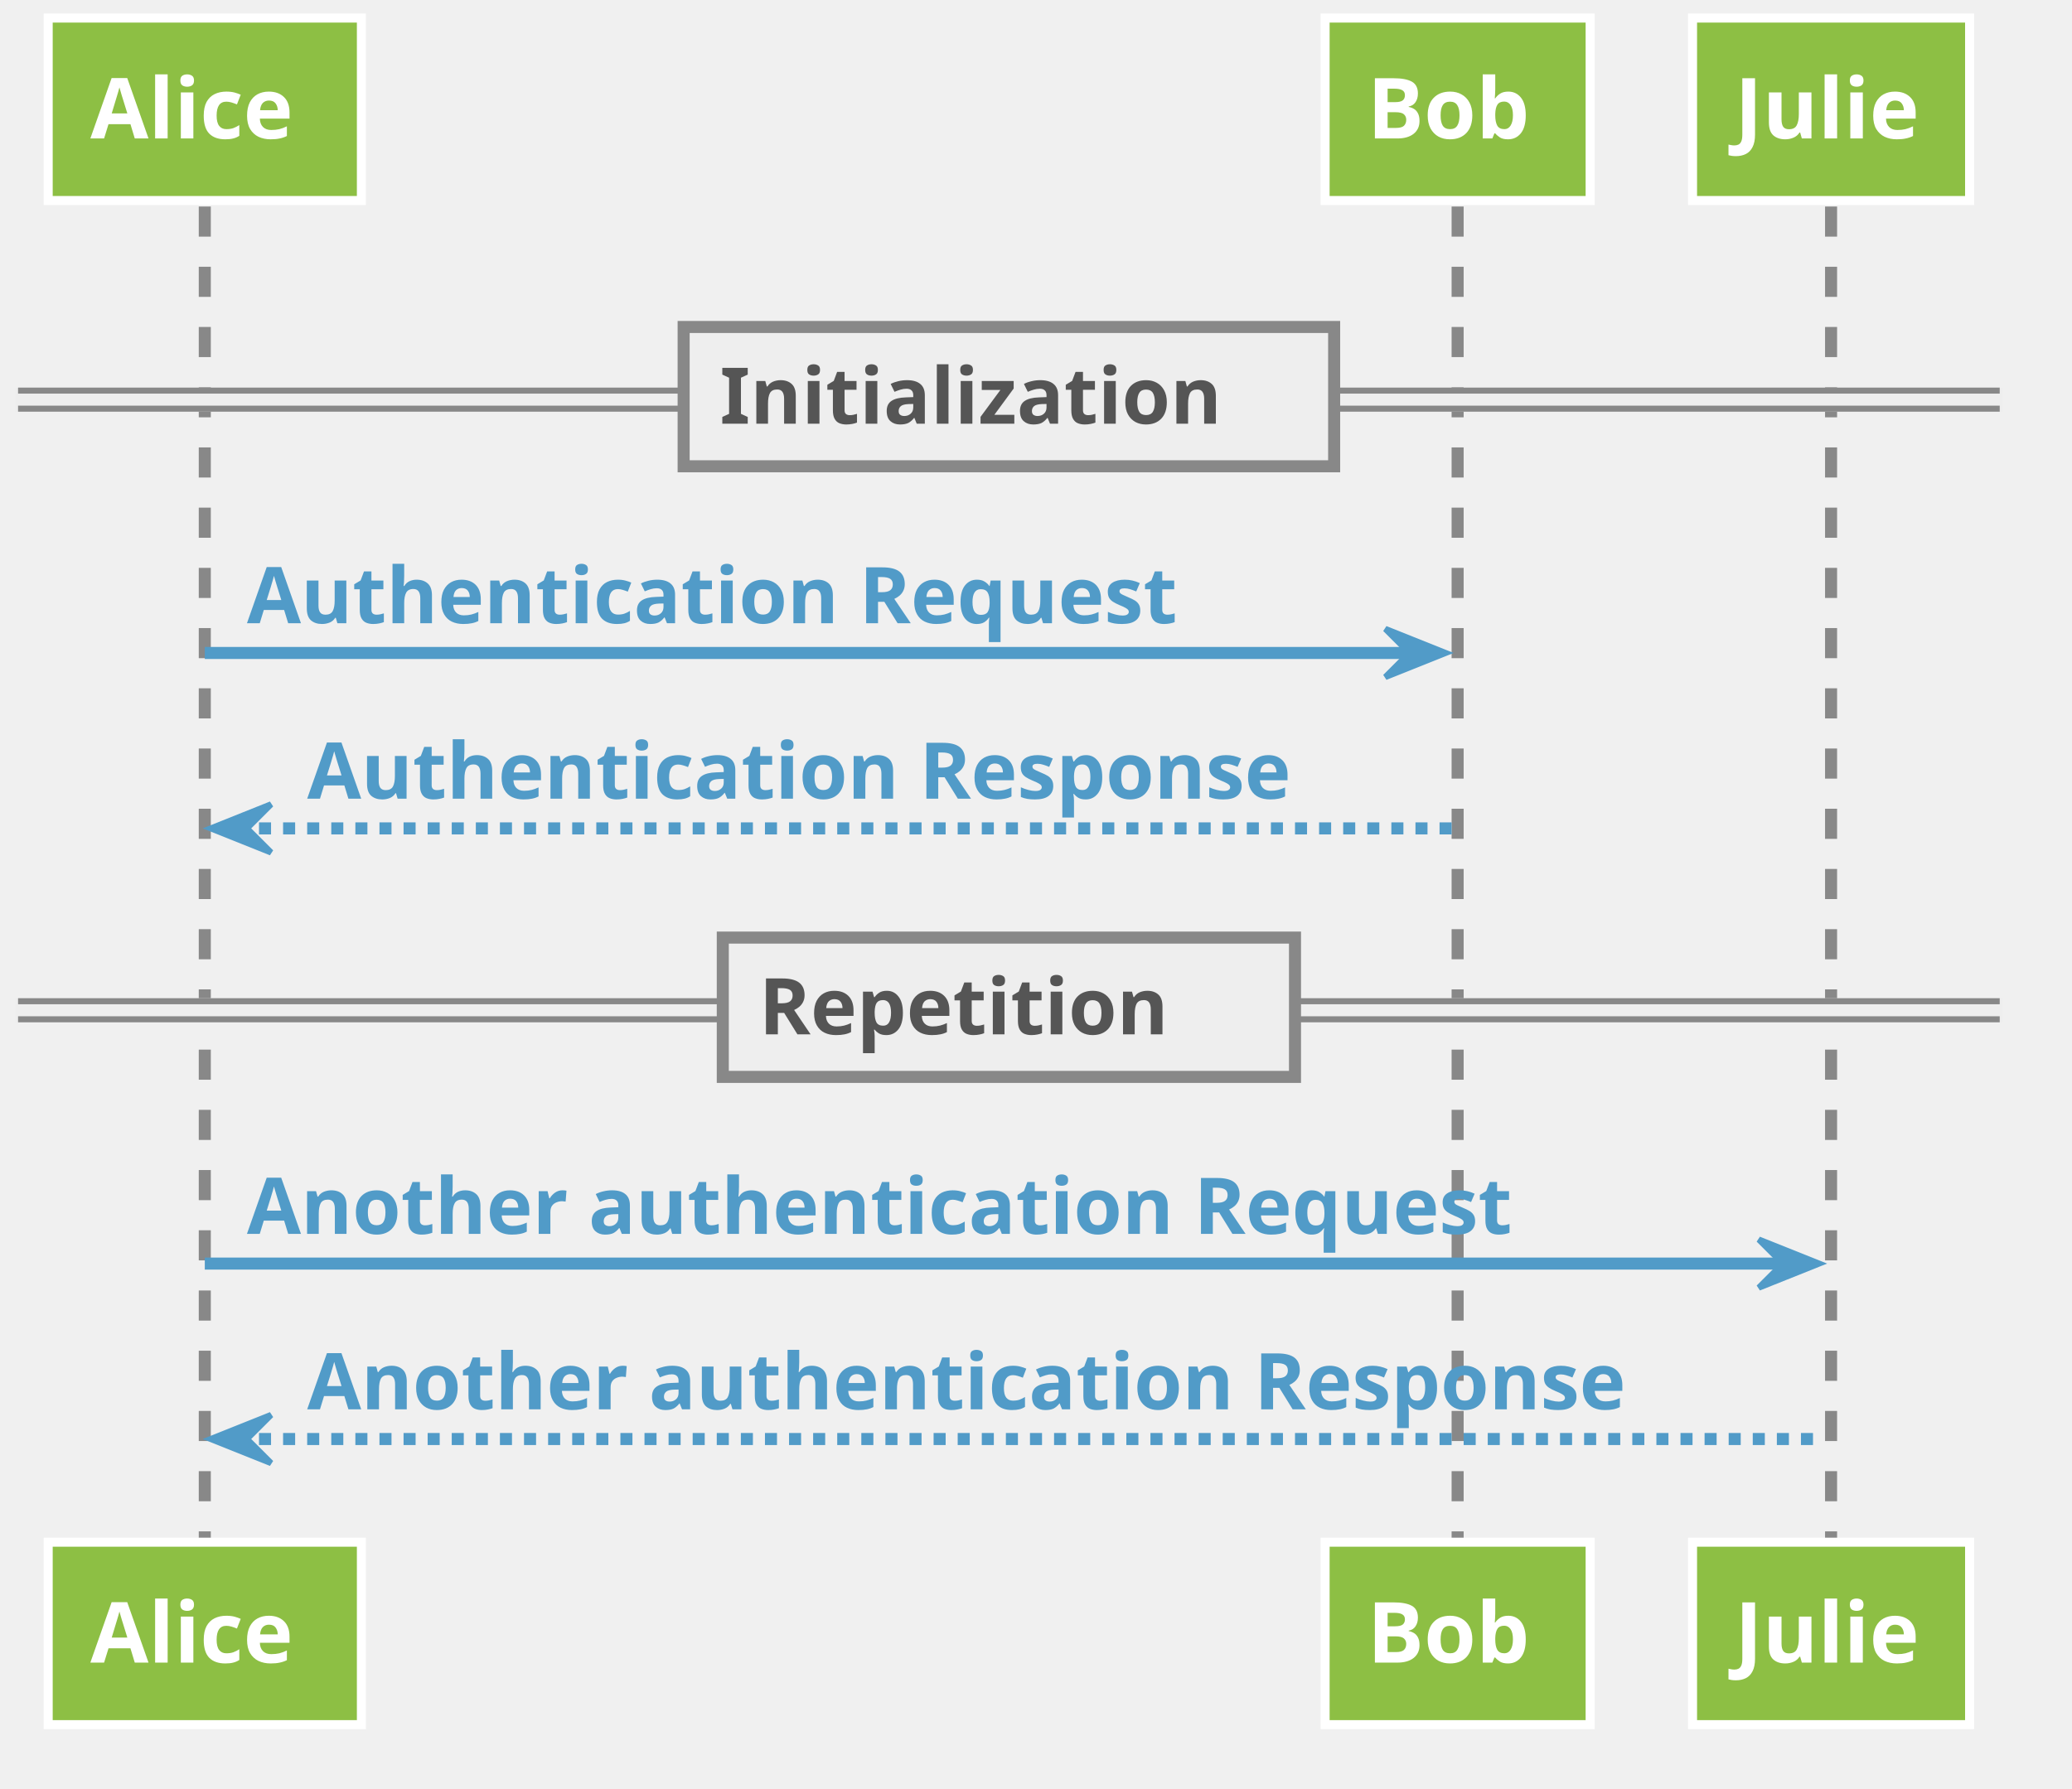
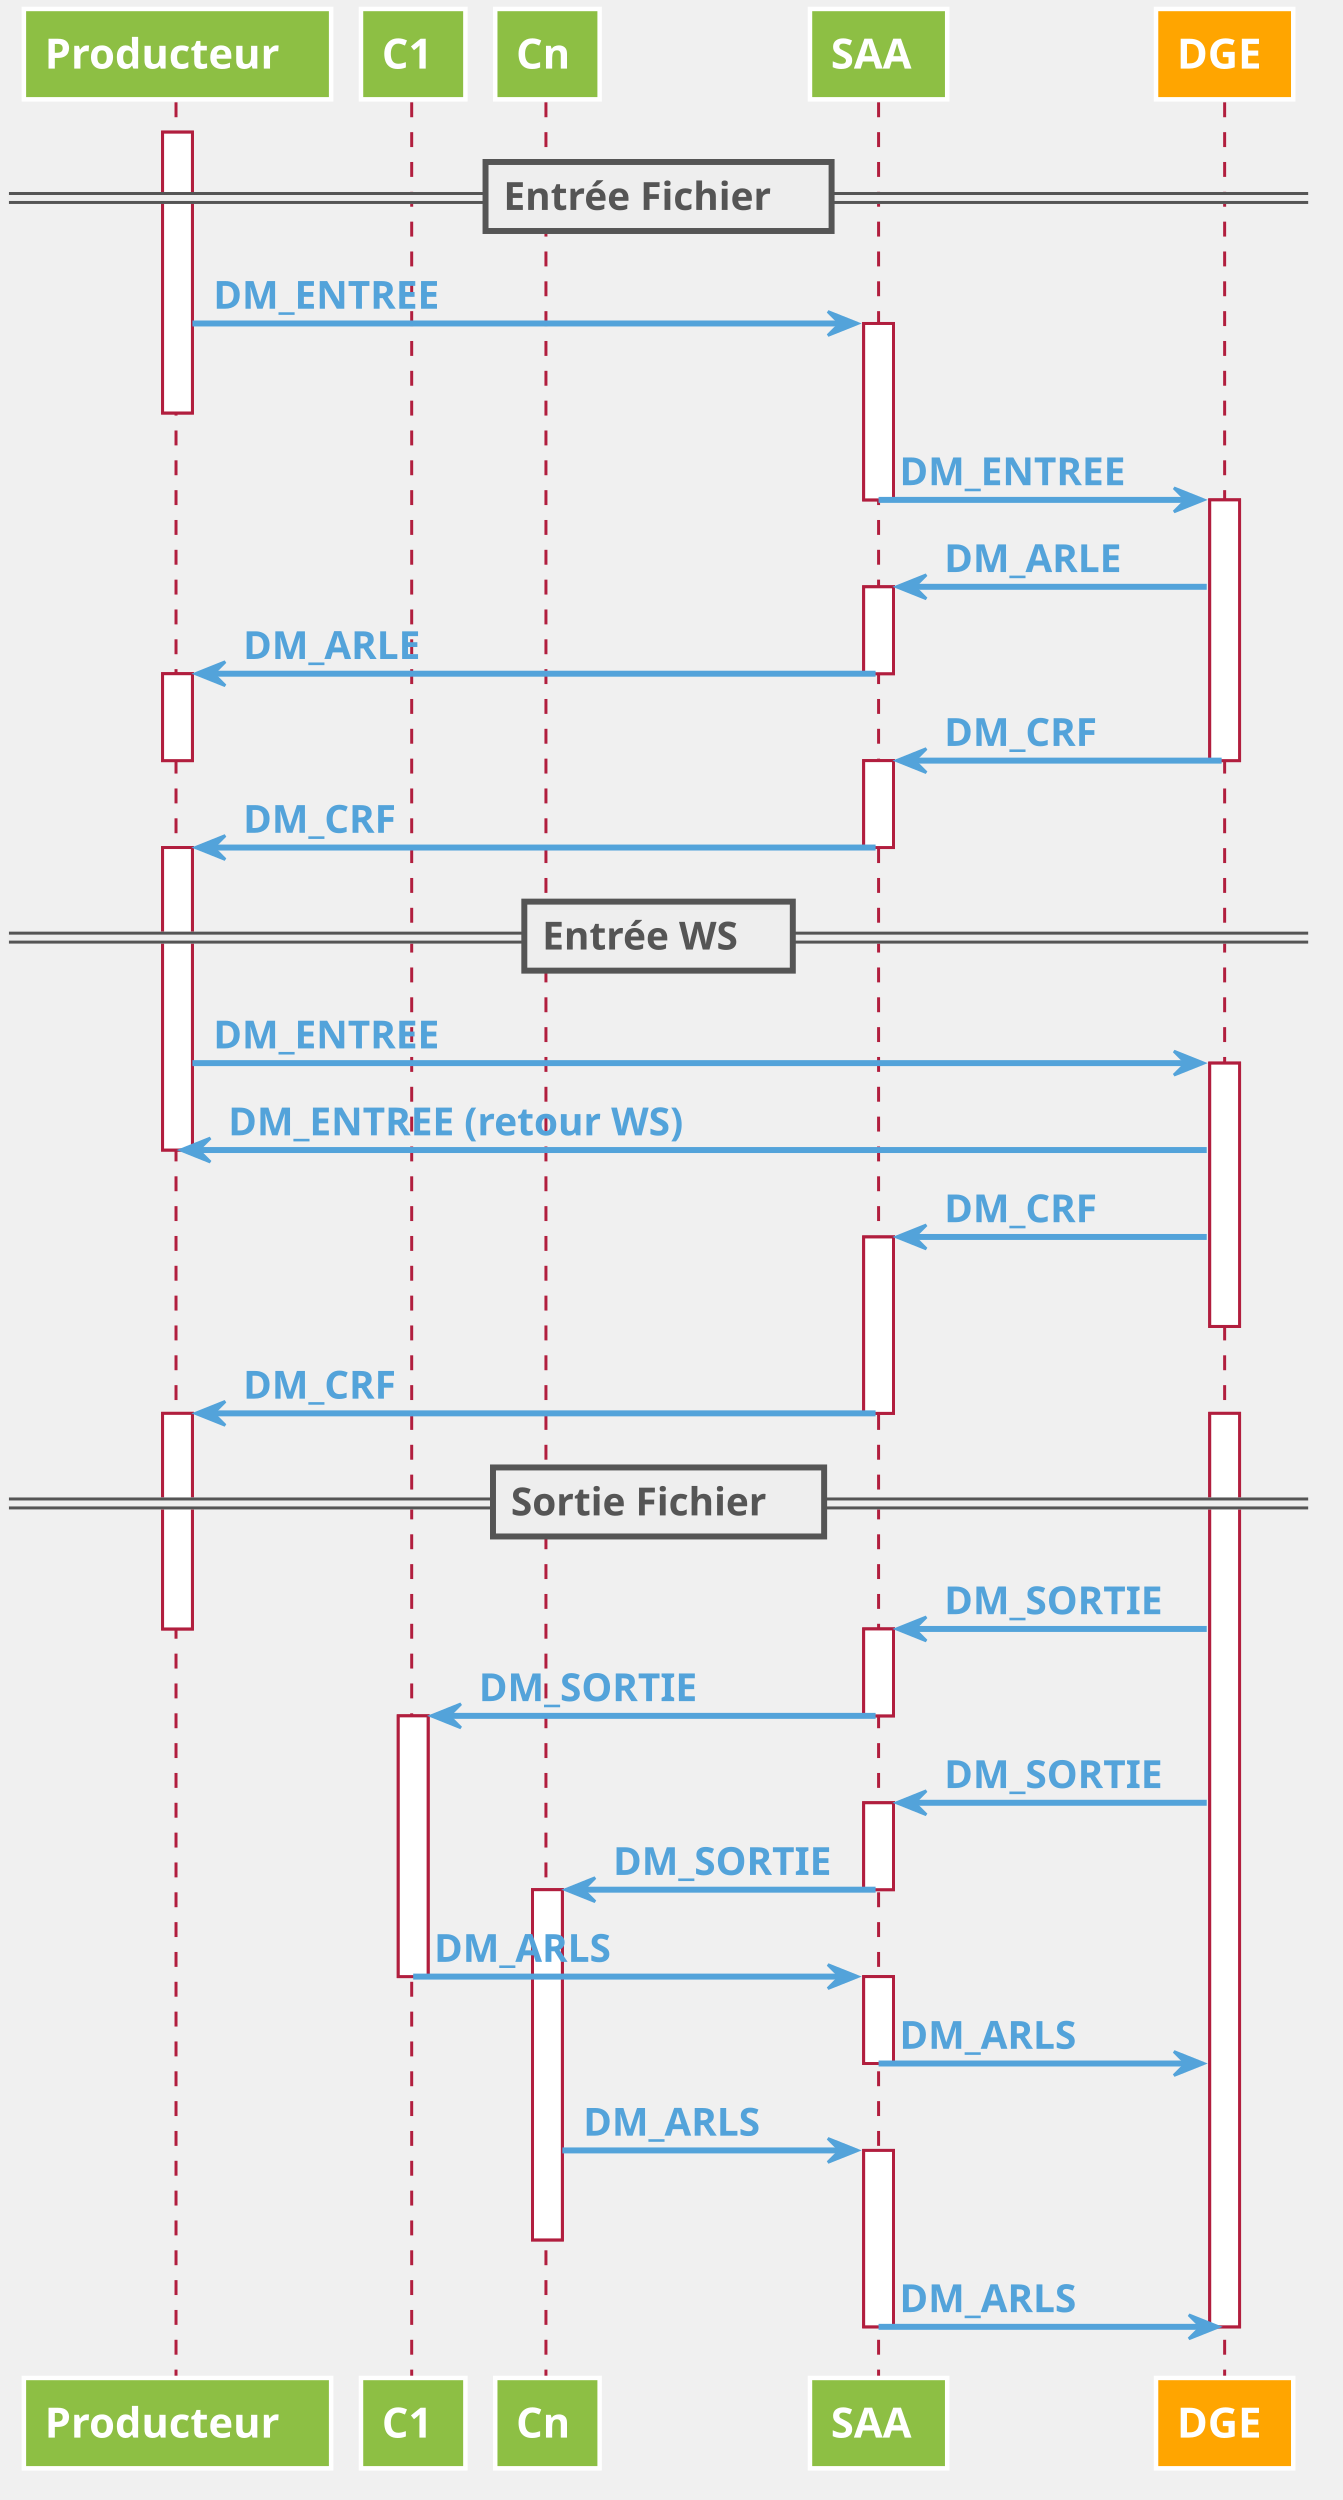
- <svg xmlns="http://www.w3.org/2000/svg" contentScriptType="application/ecmascript" contentStyleType="text/css" height="297px" preserveAspectRatio="none" style="width:344px;height:297px;" version="1.1" viewBox="0 0 344 297" width="344px" zoomAndPan="magnify">
+ <svg xmlns="http://www.w3.org/2000/svg" contentScriptType="application/ecmascript" contentStyleType="text/css" height="838px" preserveAspectRatio="none" style="width:450px;height:838px;" version="1.1" viewBox="0 0 450 838" width="450px" zoomAndPan="magnify">
  <defs />
  <g>
-     <line style="stroke: #888888; stroke-width: 2.0; stroke-dasharray: 5.0,5.0;" x1="34" x2="34" y1="34.297" y2="257.094" />
-     <line style="stroke: #888888; stroke-width: 2.0; stroke-dasharray: 5.0,5.0;" x1="242" x2="242" y1="34.297" y2="257.094" />
-     <line style="stroke: #888888; stroke-width: 2.0; stroke-dasharray: 5.0,5.0;" x1="304" x2="304" y1="34.297" y2="257.094" />
-     <rect fill="#8DBF44" height="30.297" style="stroke: #FFFFFF; stroke-width: 1.5;" width="52" x="8" y="3" />
-     <text fill="#FFFFFF" font-family="sans-serif" font-size="14" font-weight="bold" lengthAdjust="spacingAndGlyphs" textLength="38" x="15" y="22.995">Alice</text>
-     <rect fill="#8DBF44" height="30.297" style="stroke: #FFFFFF; stroke-width: 1.5;" width="52" x="8" y="256.094" />
-     <text fill="#FFFFFF" font-family="sans-serif" font-size="14" font-weight="bold" lengthAdjust="spacingAndGlyphs" textLength="38" x="15" y="276.089">Alice</text>
-     <rect fill="#8DBF44" height="30.297" style="stroke: #FFFFFF; stroke-width: 1.5;" width="44" x="220" y="3" />
-     <text fill="#FFFFFF" font-family="sans-serif" font-size="14" font-weight="bold" lengthAdjust="spacingAndGlyphs" textLength="30" x="227" y="22.995">Bob</text>
-     <rect fill="#8DBF44" height="30.297" style="stroke: #FFFFFF; stroke-width: 1.5;" width="44" x="220" y="256.094" />
-     <text fill="#FFFFFF" font-family="sans-serif" font-size="14" font-weight="bold" lengthAdjust="spacingAndGlyphs" textLength="30" x="227" y="276.089">Bob</text>
-     <rect fill="#8DBF44" height="30.297" style="stroke: #FFFFFF; stroke-width: 1.5;" width="46" x="281" y="3" />
-     <text fill="#FFFFFF" font-family="sans-serif" font-size="14" font-weight="bold" lengthAdjust="spacingAndGlyphs" textLength="32" x="288" y="22.995">Julie</text>
-     <rect fill="#8DBF44" height="30.297" style="stroke: #FFFFFF; stroke-width: 1.5;" width="46" x="281" y="256.094" />
-     <text fill="#FFFFFF" font-family="sans-serif" font-size="14" font-weight="bold" lengthAdjust="spacingAndGlyphs" textLength="32" x="288" y="276.089">Julie</text>
-     <rect fill="#EEEEEE" height="3" style="stroke: #EEEEEE; stroke-width: 1.0;" width="329" x="3" y="64.863" />
-     <line style="stroke: #888888; stroke-width: 1.0;" x1="3" x2="332" y1="64.863" y2="64.863" />
-     <line style="stroke: #888888; stroke-width: 1.0;" x1="3" x2="332" y1="67.863" y2="67.863" />
-     <rect fill="#EEEEEE" height="23.133" style="stroke: #888888; stroke-width: 2.0;" width="108" x="113.5" y="54.297" />
-     <text fill="#555555" font-family="sans-serif" font-size="13" font-weight="bold" lengthAdjust="spacingAndGlyphs" textLength="89" x="119.5" y="70.364">Initialization</text>
-     <polygon fill="#519BC8" points="230,104.43,240,108.43,230,112.43,234,108.43" style="stroke: #519BC8; stroke-width: 1.0;" />
-     <line style="stroke: #519BC8; stroke-width: 2.0;" x1="34" x2="236" y1="108.43" y2="108.43" />
-     <text fill="#519BC8" font-family="sans-serif" font-size="13" font-weight="bold" lengthAdjust="spacingAndGlyphs" textLength="173" x="41" y="103.497">Authentication Request</text>
-     <polygon fill="#519BC8" points="45,133.562,35,137.562,45,141.562,41,137.562" style="stroke: #519BC8; stroke-width: 1.0;" />
-     <line style="stroke: #519BC8; stroke-width: 2.0; stroke-dasharray: 2.0,2.0;" x1="39" x2="241" y1="137.562" y2="137.562" />
-     <text fill="#519BC8" font-family="sans-serif" font-size="13" font-weight="bold" lengthAdjust="spacingAndGlyphs" textLength="184" x="51" y="132.629">Authentication Response</text>
-     <rect fill="#EEEEEE" height="3" style="stroke: #EEEEEE; stroke-width: 1.0;" width="329" x="3" y="166.262" />
-     <line style="stroke: #888888; stroke-width: 1.0;" x1="3" x2="332" y1="166.262" y2="166.262" />
-     <line style="stroke: #888888; stroke-width: 1.0;" x1="3" x2="332" y1="169.262" y2="169.262" />
-     <rect fill="#EEEEEE" height="23.133" style="stroke: #888888; stroke-width: 2.0;" width="95" x="120" y="155.695" />
-     <text fill="#555555" font-family="sans-serif" font-size="13" font-weight="bold" lengthAdjust="spacingAndGlyphs" textLength="76" x="126" y="171.762">Repetition</text>
-     <polygon fill="#519BC8" points="292,205.828,302,209.828,292,213.828,296,209.828" style="stroke: #519BC8; stroke-width: 1.0;" />
-     <line style="stroke: #519BC8; stroke-width: 2.0;" x1="34" x2="298" y1="209.828" y2="209.828" />
-     <text fill="#519BC8" font-family="sans-serif" font-size="13" font-weight="bold" lengthAdjust="spacingAndGlyphs" textLength="235" x="41" y="204.895">Another authentication Request</text>
-     <polygon fill="#519BC8" points="45,234.961,35,238.961,45,242.961,41,238.961" style="stroke: #519BC8; stroke-width: 1.0;" />
-     <line style="stroke: #519BC8; stroke-width: 2.0; stroke-dasharray: 2.0,2.0;" x1="39" x2="303" y1="238.961" y2="238.961" />
-     <text fill="#519BC8" font-family="sans-serif" font-size="13" font-weight="bold" lengthAdjust="spacingAndGlyphs" textLength="246" x="51" y="234.028">Another authentication Response</text>
+     <rect fill="#FFFFFF" height="94.133" style="stroke: #B11E3E; stroke-width: 1.0;" width="10" x="54.5" y="44.297" />
+     <rect fill="#FFFFFF" height="29.133" style="stroke: #B11E3E; stroke-width: 1.0;" width="10" x="54.5" y="225.828" />
+     <rect fill="#FFFFFF" height="101.398" style="stroke: #B11E3E; stroke-width: 1.0;" width="10" x="54.5" y="284.094" />
+     <rect fill="#FFFFFF" height="72.266" style="stroke: #B11E3E; stroke-width: 1.0;" width="10" x="54.5" y="473.758" />
+     <rect fill="#FFFFFF" height="87.398" style="stroke: #B11E3E; stroke-width: 1.0;" width="10" x="133.5" y="575.156" />
+     <rect fill="#FFFFFF" height="117.398" style="stroke: #B11E3E; stroke-width: 1.0;" width="10" x="178.5" y="633.422" />
+     <rect fill="#FFFFFF" height="59.133" style="stroke: #B11E3E; stroke-width: 1.0;" width="10" x="289.5" y="108.43" />
+     <rect fill="#FFFFFF" height="29.133" style="stroke: #B11E3E; stroke-width: 1.0;" width="10" x="289.5" y="196.695" />
+     <rect fill="#FFFFFF" height="29.133" style="stroke: #B11E3E; stroke-width: 1.0;" width="10" x="289.5" y="254.961" />
+     <rect fill="#FFFFFF" height="59.133" style="stroke: #B11E3E; stroke-width: 1.0;" width="10" x="289.5" y="414.625" />
+     <rect fill="#FFFFFF" height="29.133" style="stroke: #B11E3E; stroke-width: 1.0;" width="10" x="289.5" y="546.023" />
+     <rect fill="#FFFFFF" height="29.133" style="stroke: #B11E3E; stroke-width: 1.0;" width="10" x="289.5" y="604.289" />
+     <rect fill="#FFFFFF" height="29.133" style="stroke: #B11E3E; stroke-width: 1.0;" width="10" x="289.5" y="662.555" />
+     <rect fill="#FFFFFF" height="59.133" style="stroke: #B11E3E; stroke-width: 1.0;" width="10" x="289.5" y="720.82" />
+     <rect fill="#FFFFFF" height="87.398" style="stroke: #B11E3E; stroke-width: 1.0;" width="10" x="405.5" y="167.562" />
+     <rect fill="#FFFFFF" height="88.266" style="stroke: #B11E3E; stroke-width: 1.0;" width="10" x="405.5" y="356.359" />
+     <rect fill="#FFFFFF" height="306.195" style="stroke: #B11E3E; stroke-width: 1.0;" width="10" x="405.5" y="473.758" />
+     <line style="stroke: #B11E3E; stroke-width: 1.0; stroke-dasharray: 5.0,5.0;" x1="59" x2="59" y1="34.297" y2="798.086" />
+     <line style="stroke: #B11E3E; stroke-width: 1.0; stroke-dasharray: 5.0,5.0;" x1="138" x2="138" y1="34.297" y2="798.086" />
+     <line style="stroke: #B11E3E; stroke-width: 1.0; stroke-dasharray: 5.0,5.0;" x1="183" x2="183" y1="34.297" y2="798.086" />
+     <line style="stroke: #B11E3E; stroke-width: 1.0; stroke-dasharray: 5.0,5.0;" x1="294.5" x2="294.5" y1="34.297" y2="798.086" />
+     <line style="stroke: #B11E3E; stroke-width: 1.0; stroke-dasharray: 5.0,5.0;" x1="410.5" x2="410.5" y1="34.297" y2="798.086" />
+     <rect fill="#8DBF44" height="30.297" style="stroke: #FFFFFF; stroke-width: 1.5;" width="103" x="8" y="3" />
+     <text fill="#FFFFFF" font-family="sans-serif" font-size="14" font-weight="bold" lengthAdjust="spacingAndGlyphs" textLength="89" x="15" y="22.995">Producteur</text>
+     <rect fill="#8DBF44" height="30.297" style="stroke: #FFFFFF; stroke-width: 1.5;" width="103" x="8" y="797.086" />
+     <text fill="#FFFFFF" font-family="sans-serif" font-size="14" font-weight="bold" lengthAdjust="spacingAndGlyphs" textLength="89" x="15" y="817.081">Producteur</text>
+     <rect fill="#8DBF44" height="30.297" style="stroke: #FFFFFF; stroke-width: 1.5;" width="35" x="121" y="3" />
+     <text fill="#FFFFFF" font-family="sans-serif" font-size="14" font-weight="bold" lengthAdjust="spacingAndGlyphs" textLength="21" x="128" y="22.995">C1</text>
+     <rect fill="#8DBF44" height="30.297" style="stroke: #FFFFFF; stroke-width: 1.5;" width="35" x="121" y="797.086" />
+     <text fill="#FFFFFF" font-family="sans-serif" font-size="14" font-weight="bold" lengthAdjust="spacingAndGlyphs" textLength="21" x="128" y="817.081">C1</text>
+     <rect fill="#8DBF44" height="30.297" style="stroke: #FFFFFF; stroke-width: 1.5;" width="35" x="166" y="3" />
+     <text fill="#FFFFFF" font-family="sans-serif" font-size="14" font-weight="bold" lengthAdjust="spacingAndGlyphs" textLength="21" x="173" y="22.995">Cn</text>
+     <rect fill="#8DBF44" height="30.297" style="stroke: #FFFFFF; stroke-width: 1.5;" width="35" x="166" y="797.086" />
+     <text fill="#FFFFFF" font-family="sans-serif" font-size="14" font-weight="bold" lengthAdjust="spacingAndGlyphs" textLength="21" x="173" y="817.081">Cn</text>
+     <rect fill="#8DBF44" height="30.297" style="stroke: #FFFFFF; stroke-width: 1.5;" width="46" x="271.5" y="3" />
+     <text fill="#FFFFFF" font-family="sans-serif" font-size="14" font-weight="bold" lengthAdjust="spacingAndGlyphs" textLength="32" x="278.5" y="22.995">SAA</text>
+     <rect fill="#8DBF44" height="30.297" style="stroke: #FFFFFF; stroke-width: 1.5;" width="46" x="271.5" y="797.086" />
+     <text fill="#FFFFFF" font-family="sans-serif" font-size="14" font-weight="bold" lengthAdjust="spacingAndGlyphs" textLength="32" x="278.5" y="817.081">SAA</text>
+     <rect fill="#FFA500" height="30.297" style="stroke: #FFFFFF; stroke-width: 1.5;" width="46" x="387.5" y="3" />
+     <text fill="#FFFFFF" font-family="sans-serif" font-size="14" font-weight="bold" lengthAdjust="spacingAndGlyphs" textLength="32" x="394.5" y="22.995">DGE</text>
+     <rect fill="#FFA500" height="30.297" style="stroke: #FFFFFF; stroke-width: 1.5;" width="46" x="387.5" y="797.086" />
+     <text fill="#FFFFFF" font-family="sans-serif" font-size="14" font-weight="bold" lengthAdjust="spacingAndGlyphs" textLength="32" x="394.5" y="817.081">DGE</text>
+     <rect fill="#FFFFFF" height="94.133" style="stroke: #B11E3E; stroke-width: 1.0;" width="10" x="54.5" y="44.297" />
+     <rect fill="#FFFFFF" height="29.133" style="stroke: #B11E3E; stroke-width: 1.0;" width="10" x="54.5" y="225.828" />
+     <rect fill="#FFFFFF" height="101.398" style="stroke: #B11E3E; stroke-width: 1.0;" width="10" x="54.5" y="284.094" />
+     <rect fill="#FFFFFF" height="72.266" style="stroke: #B11E3E; stroke-width: 1.0;" width="10" x="54.5" y="473.758" />
+     <rect fill="#FFFFFF" height="87.398" style="stroke: #B11E3E; stroke-width: 1.0;" width="10" x="133.5" y="575.156" />
+     <rect fill="#FFFFFF" height="117.398" style="stroke: #B11E3E; stroke-width: 1.0;" width="10" x="178.5" y="633.422" />
+     <rect fill="#FFFFFF" height="59.133" style="stroke: #B11E3E; stroke-width: 1.0;" width="10" x="289.5" y="108.43" />
+     <rect fill="#FFFFFF" height="29.133" style="stroke: #B11E3E; stroke-width: 1.0;" width="10" x="289.5" y="196.695" />
+     <rect fill="#FFFFFF" height="29.133" style="stroke: #B11E3E; stroke-width: 1.0;" width="10" x="289.5" y="254.961" />
+     <rect fill="#FFFFFF" height="59.133" style="stroke: #B11E3E; stroke-width: 1.0;" width="10" x="289.5" y="414.625" />
+     <rect fill="#FFFFFF" height="29.133" style="stroke: #B11E3E; stroke-width: 1.0;" width="10" x="289.5" y="546.023" />
+     <rect fill="#FFFFFF" height="29.133" style="stroke: #B11E3E; stroke-width: 1.0;" width="10" x="289.5" y="604.289" />
+     <rect fill="#FFFFFF" height="29.133" style="stroke: #B11E3E; stroke-width: 1.0;" width="10" x="289.5" y="662.555" />
+     <rect fill="#FFFFFF" height="59.133" style="stroke: #B11E3E; stroke-width: 1.0;" width="10" x="289.5" y="720.82" />
+     <rect fill="#FFFFFF" height="87.398" style="stroke: #B11E3E; stroke-width: 1.0;" width="10" x="405.5" y="167.562" />
+     <rect fill="#FFFFFF" height="88.266" style="stroke: #B11E3E; stroke-width: 1.0;" width="10" x="405.5" y="356.359" />
+     <rect fill="#FFFFFF" height="306.195" style="stroke: #B11E3E; stroke-width: 1.0;" width="10" x="405.5" y="473.758" />
+     <rect fill="#EEEEEE" height="3" style="stroke: #EEEEEE; stroke-width: 1.0;" width="435.5" x="3" y="64.863" />
+     <line style="stroke: #555555; stroke-width: 1.0;" x1="3" x2="438.5" y1="64.863" y2="64.863" />
+     <line style="stroke: #555555; stroke-width: 1.0;" x1="3" x2="438.5" y1="67.863" y2="67.863" />
+     <rect fill="#EEEEEE" height="23.133" style="stroke: #555555; stroke-width: 2.0;" width="116" x="162.75" y="54.297" />
+     <text fill="#555555" font-family="sans-serif" font-size="13" font-weight="bold" lengthAdjust="spacingAndGlyphs" textLength="102" x="168.75" y="70.364">Entrée Fichier</text>
+     <polygon fill="#53A3DA" points="277.5,104.43,287.5,108.43,277.5,112.43,281.5,108.43" style="stroke: #53A3DA; stroke-width: 1.0;" />
+     <line style="stroke: #53A3DA; stroke-width: 2.0;" x1="64.5" x2="283.5" y1="108.43" y2="108.43" />
+     <text fill="#53A3DA" font-family="sans-serif" font-size="13" font-weight="bold" lengthAdjust="spacingAndGlyphs" textLength="87" x="71.5" y="103.497">DM_ENTREE</text>
+     <polygon fill="#53A3DA" points="393.5,163.562,403.5,167.562,393.5,171.562,397.5,167.562" style="stroke: #53A3DA; stroke-width: 1.0;" />
+     <line style="stroke: #53A3DA; stroke-width: 2.0;" x1="294.5" x2="399.5" y1="167.562" y2="167.562" />
+     <text fill="#53A3DA" font-family="sans-serif" font-size="13" font-weight="bold" lengthAdjust="spacingAndGlyphs" textLength="87" x="301.5" y="162.629">DM_ENTREE</text>
+     <polygon fill="#53A3DA" points="310.5,192.695,300.5,196.695,310.5,200.695,306.5,196.695" style="stroke: #53A3DA; stroke-width: 1.0;" />
+     <line style="stroke: #53A3DA; stroke-width: 2.0;" x1="304.5" x2="404.5" y1="196.695" y2="196.695" />
+     <text fill="#53A3DA" font-family="sans-serif" font-size="13" font-weight="bold" lengthAdjust="spacingAndGlyphs" textLength="68" x="316.5" y="191.762">DM_ARLE</text>
+     <polygon fill="#53A3DA" points="75.5,221.828,65.5,225.828,75.5,229.828,71.5,225.828" style="stroke: #53A3DA; stroke-width: 1.0;" />
+     <line style="stroke: #53A3DA; stroke-width: 2.0;" x1="69.5" x2="293.5" y1="225.828" y2="225.828" />
+     <text fill="#53A3DA" font-family="sans-serif" font-size="13" font-weight="bold" lengthAdjust="spacingAndGlyphs" textLength="68" x="81.5" y="220.895">DM_ARLE</text>
+     <polygon fill="#53A3DA" points="310.5,250.961,300.5,254.961,310.5,258.961,306.5,254.961" style="stroke: #53A3DA; stroke-width: 1.0;" />
+     <line style="stroke: #53A3DA; stroke-width: 2.0;" x1="304.5" x2="409.5" y1="254.961" y2="254.961" />
+     <text fill="#53A3DA" font-family="sans-serif" font-size="13" font-weight="bold" lengthAdjust="spacingAndGlyphs" textLength="60" x="316.5" y="250.028">DM_CRF</text>
+     <polygon fill="#53A3DA" points="75.5,280.094,65.5,284.094,75.5,288.094,71.5,284.094" style="stroke: #53A3DA; stroke-width: 1.0;" />
+     <line style="stroke: #53A3DA; stroke-width: 2.0;" x1="69.5" x2="293.5" y1="284.094" y2="284.094" />
+     <text fill="#53A3DA" font-family="sans-serif" font-size="13" font-weight="bold" lengthAdjust="spacingAndGlyphs" textLength="60" x="81.5" y="279.161">DM_CRF</text>
+     <rect fill="#EEEEEE" height="3" style="stroke: #EEEEEE; stroke-width: 1.0;" width="435.5" x="3" y="312.793" />
+     <line style="stroke: #555555; stroke-width: 1.0;" x1="3" x2="438.5" y1="312.793" y2="312.793" />
+     <line style="stroke: #555555; stroke-width: 1.0;" x1="3" x2="438.5" y1="315.793" y2="315.793" />
+     <rect fill="#EEEEEE" height="23.133" style="stroke: #555555; stroke-width: 2.0;" width="90" x="175.75" y="302.227" />
+     <text fill="#555555" font-family="sans-serif" font-size="13" font-weight="bold" lengthAdjust="spacingAndGlyphs" textLength="76" x="181.75" y="318.293">Entrée WS</text>
+     <polygon fill="#53A3DA" points="393.5,352.359,403.5,356.359,393.5,360.359,397.5,356.359" style="stroke: #53A3DA; stroke-width: 1.0;" />
+     <line style="stroke: #53A3DA; stroke-width: 2.0;" x1="64.5" x2="399.5" y1="356.359" y2="356.359" />
+     <text fill="#53A3DA" font-family="sans-serif" font-size="13" font-weight="bold" lengthAdjust="spacingAndGlyphs" textLength="87" x="71.5" y="351.426">DM_ENTREE</text>
+     <polygon fill="#53A3DA" points="70.5,381.492,60.5,385.492,70.5,389.492,66.5,385.492" style="stroke: #53A3DA; stroke-width: 1.0;" />
+     <line style="stroke: #53A3DA; stroke-width: 2.0;" x1="64.5" x2="404.5" y1="385.492" y2="385.492" />
+     <text fill="#53A3DA" font-family="sans-serif" font-size="13" font-weight="bold" lengthAdjust="spacingAndGlyphs" textLength="177" x="76.5" y="380.559">DM_ENTREE (retour WS)</text>
+     <polygon fill="#53A3DA" points="310.5,410.625,300.5,414.625,310.5,418.625,306.5,414.625" style="stroke: #53A3DA; stroke-width: 1.0;" />
+     <line style="stroke: #53A3DA; stroke-width: 2.0;" x1="304.5" x2="404.5" y1="414.625" y2="414.625" />
+     <text fill="#53A3DA" font-family="sans-serif" font-size="13" font-weight="bold" lengthAdjust="spacingAndGlyphs" textLength="60" x="316.5" y="409.692">DM_CRF</text>
+     <polygon fill="#53A3DA" points="75.5,469.758,65.5,473.758,75.5,477.758,71.5,473.758" style="stroke: #53A3DA; stroke-width: 1.0;" />
+     <line style="stroke: #53A3DA; stroke-width: 2.0;" x1="69.5" x2="293.5" y1="473.758" y2="473.758" />
+     <text fill="#53A3DA" font-family="sans-serif" font-size="13" font-weight="bold" lengthAdjust="spacingAndGlyphs" textLength="60" x="81.5" y="468.825">DM_CRF</text>
+     <rect fill="#EEEEEE" height="3" style="stroke: #EEEEEE; stroke-width: 1.0;" width="435.5" x="3" y="502.457" />
+     <line style="stroke: #555555; stroke-width: 1.0;" x1="3" x2="438.5" y1="502.457" y2="502.457" />
+     <line style="stroke: #555555; stroke-width: 1.0;" x1="3" x2="438.5" y1="505.457" y2="505.457" />
+     <rect fill="#EEEEEE" height="23.133" style="stroke: #555555; stroke-width: 2.0;" width="111" x="165.25" y="491.891" />
+     <text fill="#555555" font-family="sans-serif" font-size="13" font-weight="bold" lengthAdjust="spacingAndGlyphs" textLength="97" x="171.25" y="507.957">Sortie Fichier</text>
+     <polygon fill="#53A3DA" points="310.5,542.023,300.5,546.023,310.5,550.023,306.5,546.023" style="stroke: #53A3DA; stroke-width: 1.0;" />
+     <line style="stroke: #53A3DA; stroke-width: 2.0;" x1="304.5" x2="404.5" y1="546.023" y2="546.023" />
+     <text fill="#53A3DA" font-family="sans-serif" font-size="13" font-weight="bold" lengthAdjust="spacingAndGlyphs" textLength="82" x="316.5" y="541.09">DM_SORTIE</text>
+     <polygon fill="#53A3DA" points="154.5,571.156,144.5,575.156,154.5,579.156,150.5,575.156" style="stroke: #53A3DA; stroke-width: 1.0;" />
+     <line style="stroke: #53A3DA; stroke-width: 2.0;" x1="148.5" x2="293.5" y1="575.156" y2="575.156" />
+     <text fill="#53A3DA" font-family="sans-serif" font-size="13" font-weight="bold" lengthAdjust="spacingAndGlyphs" textLength="82" x="160.5" y="570.223">DM_SORTIE</text>
+     <polygon fill="#53A3DA" points="310.5,600.289,300.5,604.289,310.5,608.289,306.5,604.289" style="stroke: #53A3DA; stroke-width: 1.0;" />
+     <line style="stroke: #53A3DA; stroke-width: 2.0;" x1="304.5" x2="404.5" y1="604.289" y2="604.289" />
+     <text fill="#53A3DA" font-family="sans-serif" font-size="13" font-weight="bold" lengthAdjust="spacingAndGlyphs" textLength="82" x="316.5" y="599.356">DM_SORTIE</text>
+     <polygon fill="#53A3DA" points="199.5,629.422,189.5,633.422,199.5,637.422,195.5,633.422" style="stroke: #53A3DA; stroke-width: 1.0;" />
+     <line style="stroke: #53A3DA; stroke-width: 2.0;" x1="193.5" x2="293.5" y1="633.422" y2="633.422" />
+     <text fill="#53A3DA" font-family="sans-serif" font-size="13" font-weight="bold" lengthAdjust="spacingAndGlyphs" textLength="82" x="205.5" y="628.489">DM_SORTIE</text>
+     <polygon fill="#53A3DA" points="277.5,658.555,287.5,662.555,277.5,666.555,281.5,662.555" style="stroke: #53A3DA; stroke-width: 1.0;" />
+     <line style="stroke: #53A3DA; stroke-width: 2.0;" x1="138.5" x2="283.5" y1="662.555" y2="662.555" />
+     <text fill="#53A3DA" font-family="sans-serif" font-size="13" font-weight="bold" lengthAdjust="spacingAndGlyphs" textLength="68" x="145.5" y="657.622">DM_ARLS</text>
+     <polygon fill="#53A3DA" points="393.5,687.688,403.5,691.688,393.5,695.688,397.5,691.688" style="stroke: #53A3DA; stroke-width: 1.0;" />
+     <line style="stroke: #53A3DA; stroke-width: 2.0;" x1="294.5" x2="399.5" y1="691.688" y2="691.688" />
+     <text fill="#53A3DA" font-family="sans-serif" font-size="13" font-weight="bold" lengthAdjust="spacingAndGlyphs" textLength="68" x="301.5" y="686.754">DM_ARLS</text>
+     <polygon fill="#53A3DA" points="277.5,716.82,287.5,720.82,277.5,724.82,281.5,720.82" style="stroke: #53A3DA; stroke-width: 1.0;" />
+     <line style="stroke: #53A3DA; stroke-width: 2.0;" x1="188.5" x2="283.5" y1="720.82" y2="720.82" />
+     <text fill="#53A3DA" font-family="sans-serif" font-size="13" font-weight="bold" lengthAdjust="spacingAndGlyphs" textLength="68" x="195.5" y="715.887">DM_ARLS</text>
+     <polygon fill="#53A3DA" points="398.5,775.953,408.5,779.953,398.5,783.953,402.5,779.953" style="stroke: #53A3DA; stroke-width: 1.0;" />
+     <line style="stroke: #53A3DA; stroke-width: 2.0;" x1="294.5" x2="404.5" y1="779.953" y2="779.953" />
+     <text fill="#53A3DA" font-family="sans-serif" font-size="13" font-weight="bold" lengthAdjust="spacingAndGlyphs" textLength="68" x="301.5" y="775.02">DM_ARLS</text>
  </g>
</svg>
